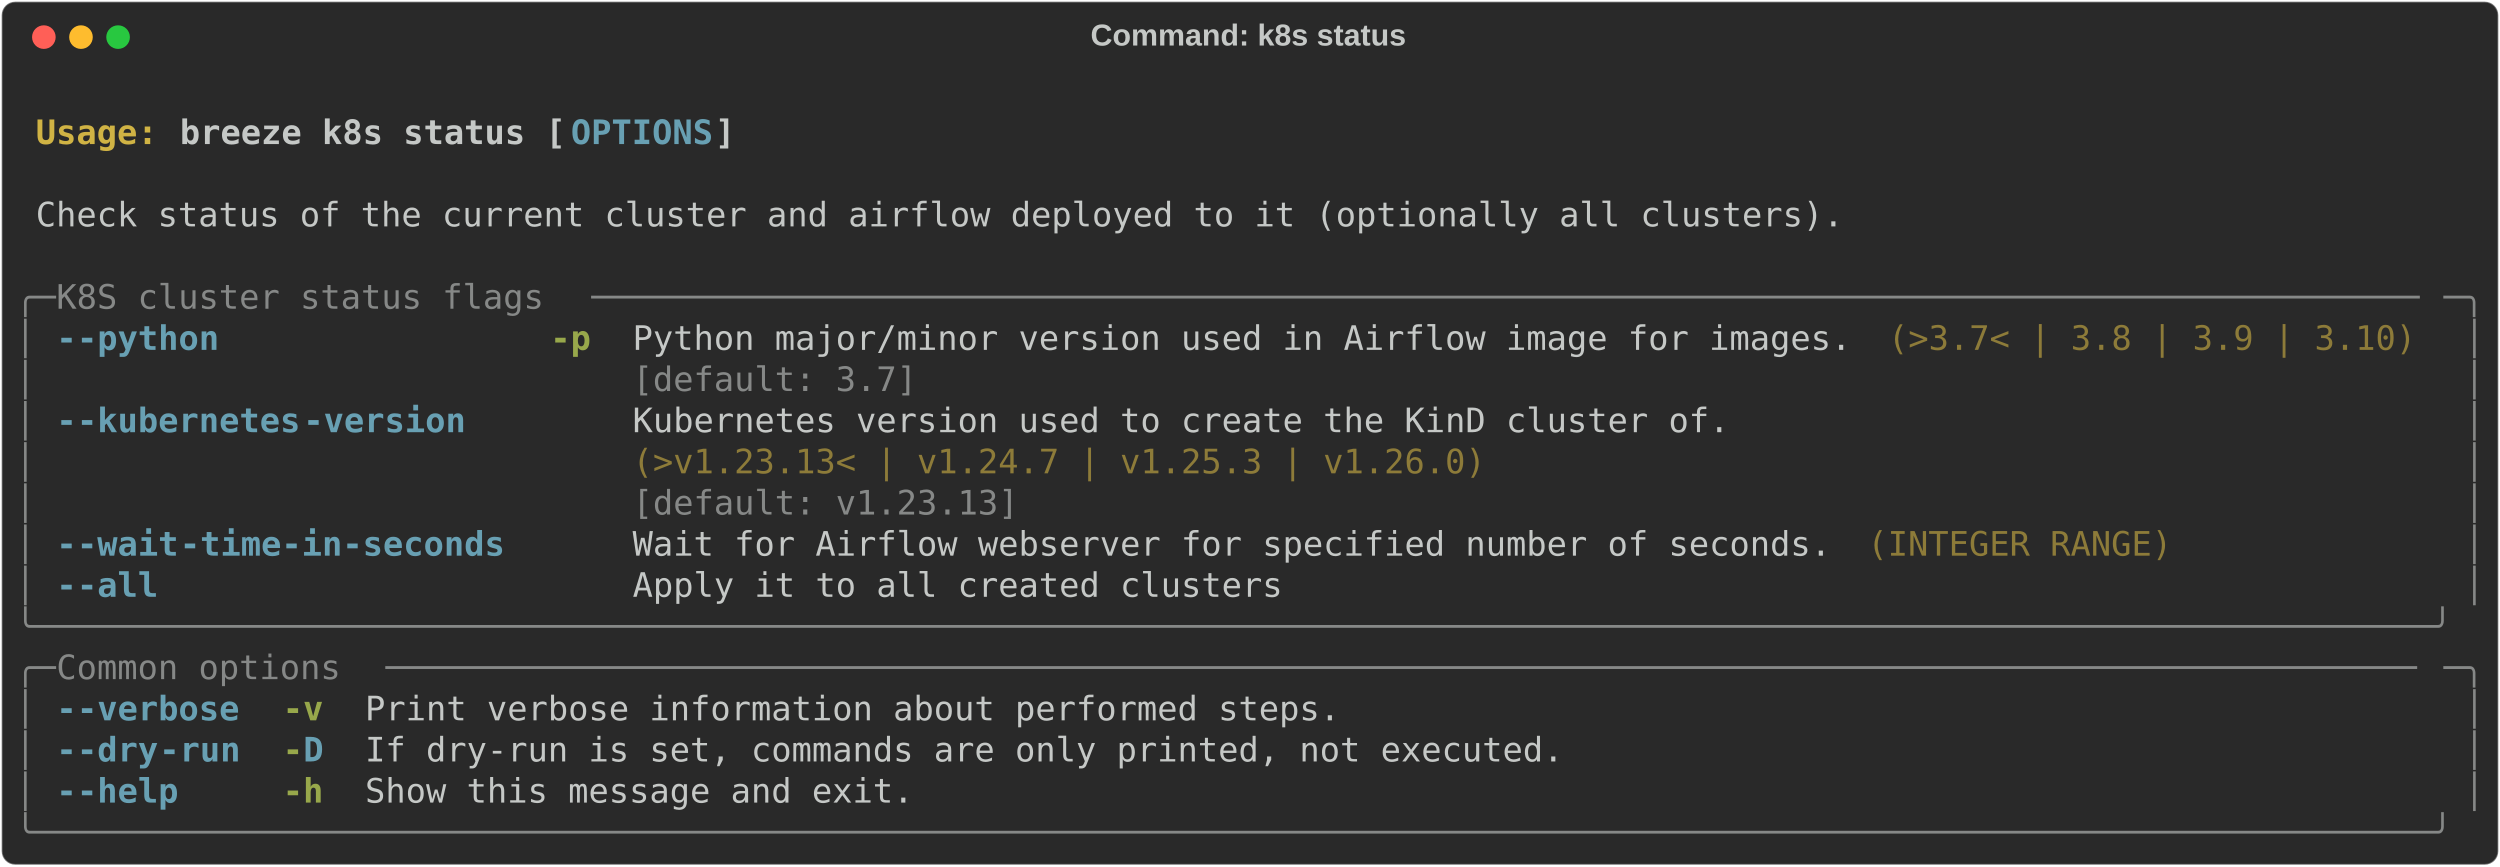
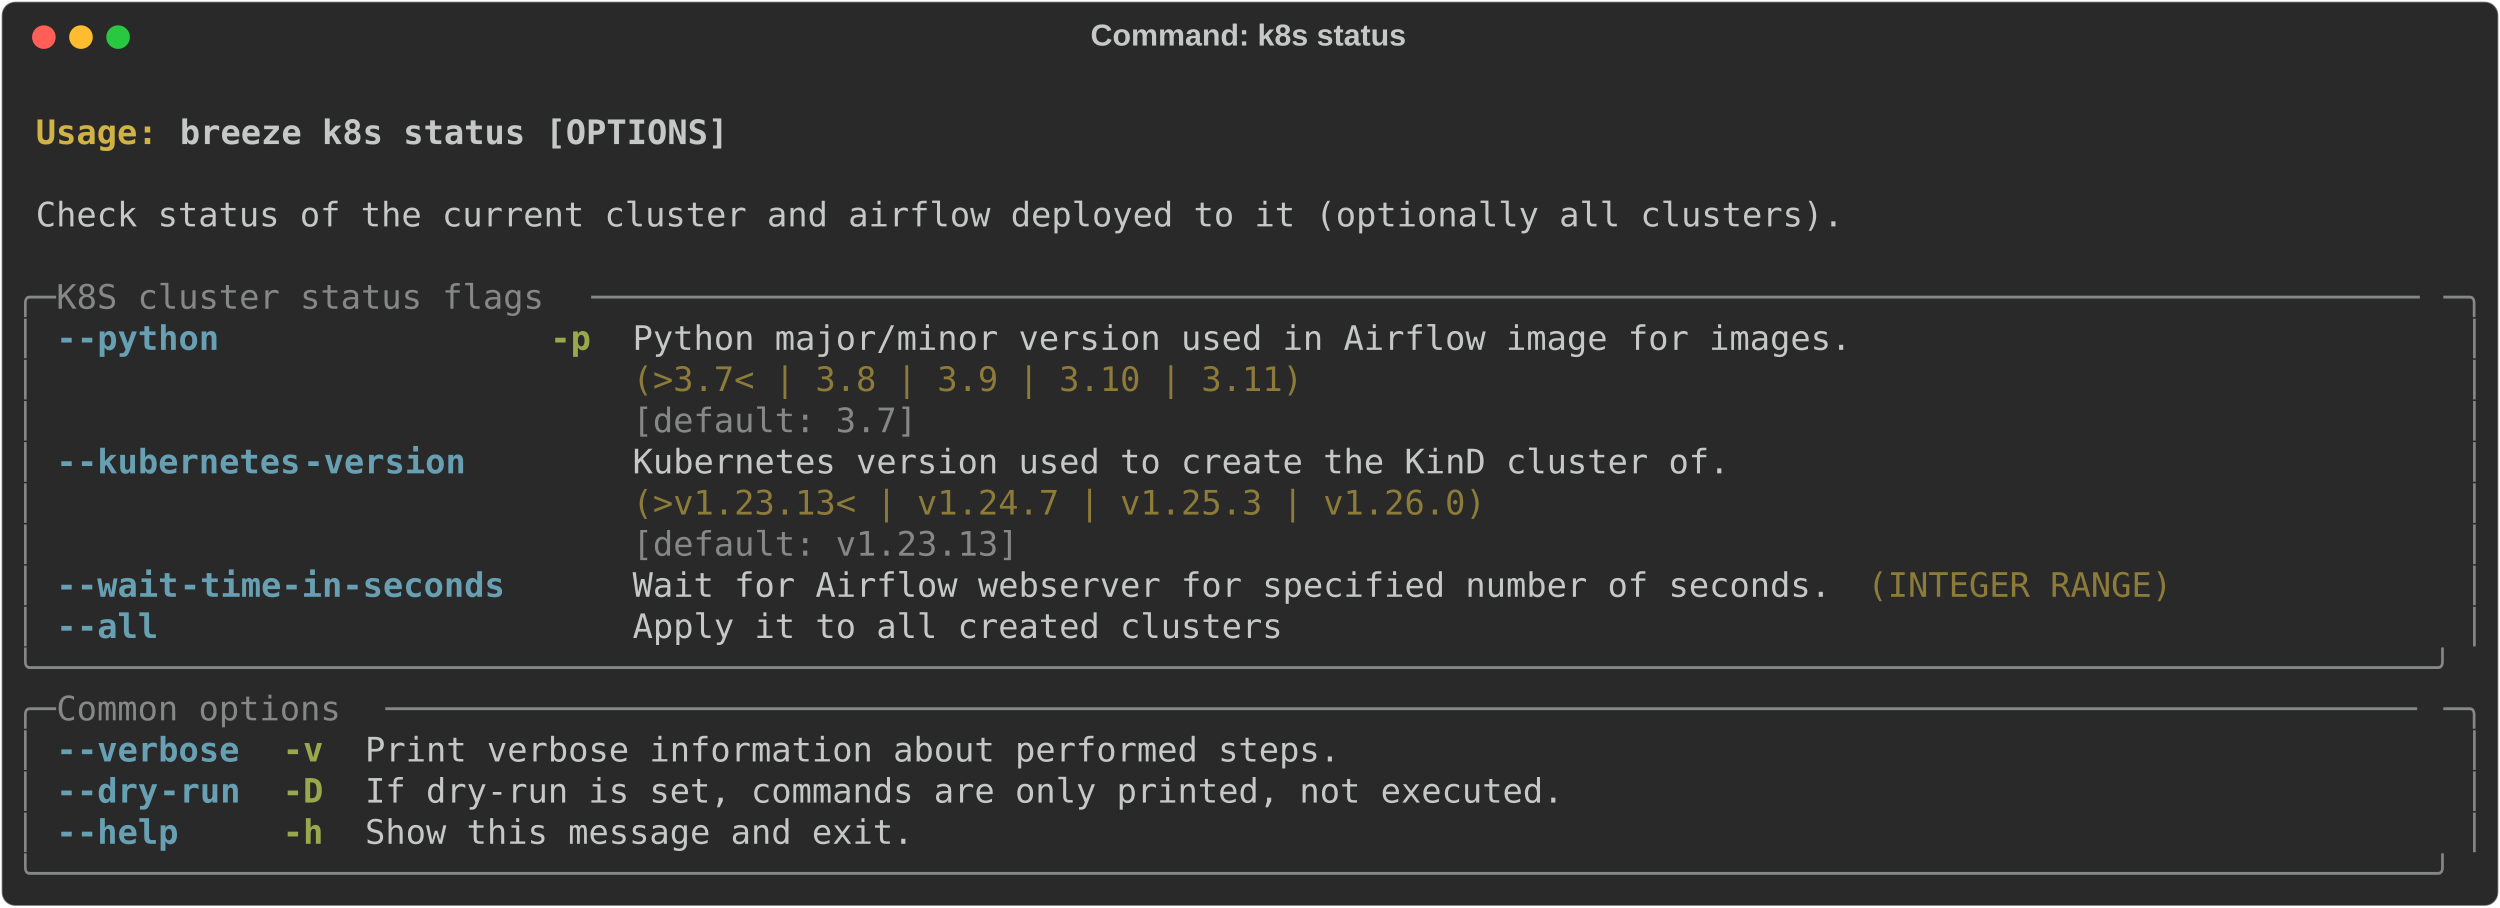
- <svg xmlns="http://www.w3.org/2000/svg" class="rich-terminal" viewBox="0 0 1482 513.6">
+ <svg xmlns="http://www.w3.org/2000/svg" class="rich-terminal" viewBox="0 0 1482 538.0">
  <style>

    @font-face {
        font-family: "Fira Code";
        src: local("FiraCode-Regular"),
                url("https://cdnjs.cloudflare.com/ajax/libs/firacode/6.2.0/woff2/FiraCode-Regular.woff2") format("woff2"),
                url("https://cdnjs.cloudflare.com/ajax/libs/firacode/6.2.0/woff/FiraCode-Regular.woff") format("woff");
        font-style: normal;
        font-weight: 400;
    }
    @font-face {
        font-family: "Fira Code";
        src: local("FiraCode-Bold"),
                url("https://cdnjs.cloudflare.com/ajax/libs/firacode/6.2.0/woff2/FiraCode-Bold.woff2") format("woff2"),
                url("https://cdnjs.cloudflare.com/ajax/libs/firacode/6.2.0/woff/FiraCode-Bold.woff") format("woff");
        font-style: bold;
        font-weight: 700;
    }

    .breeze-k8s-status-matrix {
        font-family: Fira Code, monospace;
        font-size: 20px;
        line-height: 24.4px;
        font-variant-east-asian: full-width;
    }

    .breeze-k8s-status-title {
        font-size: 18px;
        font-weight: bold;
        font-family: arial;
    }

    .breeze-k8s-status-r1 { fill: #c5c8c6;font-weight: bold }
.breeze-k8s-status-r2 { fill: #c5c8c6 }
.breeze-k8s-status-r3 { fill: #d0b344;font-weight: bold }
- .breeze-k8s-status-r4 { fill: #68a0b3;font-weight: bold }
- .breeze-k8s-status-r5 { fill: #868887 }
+ .breeze-k8s-status-r4 { fill: #868887 }
+ .breeze-k8s-status-r5 { fill: #68a0b3;font-weight: bold }
.breeze-k8s-status-r6 { fill: #98a84b;font-weight: bold }
.breeze-k8s-status-r7 { fill: #8d7b39 }
    </style>
  <defs>
    <clipPath id="breeze-k8s-status-clip-terminal">
-       <rect x="0" y="0" width="1463.0" height="462.6" />
+       <rect x="0" y="0" width="1463.0" height="487.0" />
    </clipPath>
    <clipPath id="breeze-k8s-status-line-0">
      <rect x="0" y="1.5" width="1464" height="24.65" />
    </clipPath>
    <clipPath id="breeze-k8s-status-line-1">
      <rect x="0" y="25.9" width="1464" height="24.65" />
    </clipPath>
    <clipPath id="breeze-k8s-status-line-2">
      <rect x="0" y="50.3" width="1464" height="24.65" />
    </clipPath>
    <clipPath id="breeze-k8s-status-line-3">
      <rect x="0" y="74.7" width="1464" height="24.65" />
    </clipPath>
    <clipPath id="breeze-k8s-status-line-4">
      <rect x="0" y="99.1" width="1464" height="24.65" />
    </clipPath>
    <clipPath id="breeze-k8s-status-line-5">
      <rect x="0" y="123.5" width="1464" height="24.65" />
    </clipPath>
    <clipPath id="breeze-k8s-status-line-6">
      <rect x="0" y="147.9" width="1464" height="24.65" />
    </clipPath>
    <clipPath id="breeze-k8s-status-line-7">
      <rect x="0" y="172.3" width="1464" height="24.65" />
    </clipPath>
    <clipPath id="breeze-k8s-status-line-8">
      <rect x="0" y="196.7" width="1464" height="24.65" />
    </clipPath>
    <clipPath id="breeze-k8s-status-line-9">
      <rect x="0" y="221.1" width="1464" height="24.65" />
    </clipPath>
    <clipPath id="breeze-k8s-status-line-10">
      <rect x="0" y="245.5" width="1464" height="24.65" />
    </clipPath>
    <clipPath id="breeze-k8s-status-line-11">
      <rect x="0" y="269.9" width="1464" height="24.65" />
    </clipPath>
    <clipPath id="breeze-k8s-status-line-12">
      <rect x="0" y="294.3" width="1464" height="24.65" />
    </clipPath>
    <clipPath id="breeze-k8s-status-line-13">
      <rect x="0" y="318.7" width="1464" height="24.65" />
    </clipPath>
    <clipPath id="breeze-k8s-status-line-14">
      <rect x="0" y="343.1" width="1464" height="24.65" />
    </clipPath>
    <clipPath id="breeze-k8s-status-line-15">
      <rect x="0" y="367.5" width="1464" height="24.65" />
    </clipPath>
    <clipPath id="breeze-k8s-status-line-16">
      <rect x="0" y="391.9" width="1464" height="24.65" />
    </clipPath>
    <clipPath id="breeze-k8s-status-line-17">
      <rect x="0" y="416.3" width="1464" height="24.65" />
    </clipPath>
+     <clipPath id="breeze-k8s-status-line-18">
+       <rect x="0" y="440.7" width="1464" height="24.65" />
+     </clipPath>
  </defs>
-   <rect fill="#292929" stroke="rgba(255,255,255,0.35)" stroke-width="1" x="1" y="1" width="1480" height="511.6" rx="8" />
+   <rect fill="#292929" stroke="rgba(255,255,255,0.35)" stroke-width="1" x="1" y="1" width="1480" height="536" rx="8" />
  <text class="breeze-k8s-status-title" fill="#c5c8c6" text-anchor="middle" x="740" y="27">Command: k8s status</text>
  <g transform="translate(26,22)">
    <circle cx="0" cy="0" r="7" fill="#ff5f57" />
    <circle cx="22" cy="0" r="7" fill="#febc2e" />
    <circle cx="44" cy="0" r="7" fill="#28c840" />
  </g>
  <g transform="translate(9, 41)" clip-path="url(#breeze-k8s-status-clip-terminal)">
    <g class="breeze-k8s-status-matrix">
      <text class="breeze-k8s-status-r2" x="1464" y="20" textLength="12.2" clip-path="url(#breeze-k8s-status-line-0)">
</text>
      <text class="breeze-k8s-status-r3" x="12.2" y="44.4" textLength="85.4" clip-path="url(#breeze-k8s-status-line-1)">Usage: </text>
-       <text class="breeze-k8s-status-r1" x="97.6" y="44.4" textLength="231.8" clip-path="url(#breeze-k8s-status-line-1)">breeze k8s status [</text>
-       <text class="breeze-k8s-status-r4" x="329.4" y="44.4" textLength="85.4" clip-path="url(#breeze-k8s-status-line-1)">OPTIONS</text>
-       <text class="breeze-k8s-status-r1" x="414.8" y="44.4" textLength="12.2" clip-path="url(#breeze-k8s-status-line-1)">]</text>
+       <text class="breeze-k8s-status-r1" x="97.6" y="44.4" textLength="329.4" clip-path="url(#breeze-k8s-status-line-1)">breeze k8s status [OPTIONS]</text>
      <text class="breeze-k8s-status-r2" x="1464" y="44.4" textLength="12.2" clip-path="url(#breeze-k8s-status-line-1)">
</text>
      <text class="breeze-k8s-status-r2" x="1464" y="68.8" textLength="12.2" clip-path="url(#breeze-k8s-status-line-2)">
</text>
      <text class="breeze-k8s-status-r2" x="12.2" y="93.2" textLength="1085.8" clip-path="url(#breeze-k8s-status-line-3)">Check status of the current cluster and airflow deployed to it (optionally all clusters).</text>
      <text class="breeze-k8s-status-r2" x="1464" y="93.2" textLength="12.2" clip-path="url(#breeze-k8s-status-line-3)">
</text>
      <text class="breeze-k8s-status-r2" x="1464" y="117.6" textLength="12.2" clip-path="url(#breeze-k8s-status-line-4)">
</text>
-       <text class="breeze-k8s-status-r5" x="0" y="142" textLength="24.4" clip-path="url(#breeze-k8s-status-line-5)">╭─</text>
-       <text class="breeze-k8s-status-r5" x="24.4" y="142" textLength="317.2" clip-path="url(#breeze-k8s-status-line-5)"> K8S cluster status flags </text>
-       <text class="breeze-k8s-status-r5" x="341.6" y="142" textLength="1098" clip-path="url(#breeze-k8s-status-line-5)">──────────────────────────────────────────────────────────────────────────────────────────</text>
-       <text class="breeze-k8s-status-r5" x="1439.6" y="142" textLength="24.4" clip-path="url(#breeze-k8s-status-line-5)">─╮</text>
+       <text class="breeze-k8s-status-r4" x="0" y="142" textLength="24.4" clip-path="url(#breeze-k8s-status-line-5)">╭─</text>
+       <text class="breeze-k8s-status-r4" x="24.4" y="142" textLength="317.2" clip-path="url(#breeze-k8s-status-line-5)"> K8S cluster status flags </text>
+       <text class="breeze-k8s-status-r4" x="341.6" y="142" textLength="1098" clip-path="url(#breeze-k8s-status-line-5)">──────────────────────────────────────────────────────────────────────────────────────────</text>
+       <text class="breeze-k8s-status-r4" x="1439.6" y="142" textLength="24.4" clip-path="url(#breeze-k8s-status-line-5)">─╮</text>
      <text class="breeze-k8s-status-r2" x="1464" y="142" textLength="12.2" clip-path="url(#breeze-k8s-status-line-5)">
</text>
-       <text class="breeze-k8s-status-r5" x="0" y="166.4" textLength="12.2" clip-path="url(#breeze-k8s-status-line-6)">│</text>
-       <text class="breeze-k8s-status-r4" x="24.4" y="166.4" textLength="12.2" clip-path="url(#breeze-k8s-status-line-6)">-</text>
-       <text class="breeze-k8s-status-r4" x="36.6" y="166.4" textLength="85.4" clip-path="url(#breeze-k8s-status-line-6)">-python</text>
+       <text class="breeze-k8s-status-r4" x="0" y="166.4" textLength="12.2" clip-path="url(#breeze-k8s-status-line-6)">│</text>
+       <text class="breeze-k8s-status-r5" x="24.4" y="166.4" textLength="12.2" clip-path="url(#breeze-k8s-status-line-6)">-</text>
+       <text class="breeze-k8s-status-r5" x="36.6" y="166.4" textLength="85.4" clip-path="url(#breeze-k8s-status-line-6)">-python</text>
      <text class="breeze-k8s-status-r6" x="317.2" y="166.4" textLength="24.4" clip-path="url(#breeze-k8s-status-line-6)">-p</text>
      <text class="breeze-k8s-status-r2" x="366" y="166.4" textLength="732" clip-path="url(#breeze-k8s-status-line-6)">Python major/minor version used in Airflow image for images.</text>
-       <text class="breeze-k8s-status-r7" x="1110.2" y="166.4" textLength="317.2" clip-path="url(#breeze-k8s-status-line-6)">(&gt;3.7&lt; | 3.8 | 3.9 | 3.10)</text>
-       <text class="breeze-k8s-status-r5" x="1451.8" y="166.4" textLength="12.2" clip-path="url(#breeze-k8s-status-line-6)">│</text>
+       <text class="breeze-k8s-status-r4" x="1451.8" y="166.4" textLength="12.2" clip-path="url(#breeze-k8s-status-line-6)">│</text>
      <text class="breeze-k8s-status-r2" x="1464" y="166.4" textLength="12.2" clip-path="url(#breeze-k8s-status-line-6)">
</text>
-       <text class="breeze-k8s-status-r5" x="0" y="190.8" textLength="12.2" clip-path="url(#breeze-k8s-status-line-7)">│</text>
-       <text class="breeze-k8s-status-r5" x="366" y="190.8" textLength="732" clip-path="url(#breeze-k8s-status-line-7)">[default: 3.7]                                              </text>
-       <text class="breeze-k8s-status-r5" x="1451.8" y="190.8" textLength="12.2" clip-path="url(#breeze-k8s-status-line-7)">│</text>
+       <text class="breeze-k8s-status-r4" x="0" y="190.8" textLength="12.2" clip-path="url(#breeze-k8s-status-line-7)">│</text>
+       <text class="breeze-k8s-status-r7" x="366" y="190.8" textLength="732" clip-path="url(#breeze-k8s-status-line-7)">(&gt;3.7&lt; | 3.8 | 3.9 | 3.10 | 3.11)                           </text>
+       <text class="breeze-k8s-status-r4" x="1451.8" y="190.8" textLength="12.2" clip-path="url(#breeze-k8s-status-line-7)">│</text>
      <text class="breeze-k8s-status-r2" x="1464" y="190.8" textLength="12.2" clip-path="url(#breeze-k8s-status-line-7)">
</text>
-       <text class="breeze-k8s-status-r5" x="0" y="215.2" textLength="12.2" clip-path="url(#breeze-k8s-status-line-8)">│</text>
-       <text class="breeze-k8s-status-r4" x="24.4" y="215.2" textLength="12.2" clip-path="url(#breeze-k8s-status-line-8)">-</text>
-       <text class="breeze-k8s-status-r4" x="36.6" y="215.2" textLength="134.2" clip-path="url(#breeze-k8s-status-line-8)">-kubernetes</text>
-       <text class="breeze-k8s-status-r4" x="170.8" y="215.2" textLength="97.6" clip-path="url(#breeze-k8s-status-line-8)">-version</text>
-       <text class="breeze-k8s-status-r2" x="366" y="215.2" textLength="658.8" clip-path="url(#breeze-k8s-status-line-8)">Kubernetes version used to create the KinD cluster of.</text>
-       <text class="breeze-k8s-status-r5" x="1451.8" y="215.2" textLength="12.2" clip-path="url(#breeze-k8s-status-line-8)">│</text>
+       <text class="breeze-k8s-status-r4" x="0" y="215.2" textLength="12.2" clip-path="url(#breeze-k8s-status-line-8)">│</text>
+       <text class="breeze-k8s-status-r4" x="366" y="215.2" textLength="732" clip-path="url(#breeze-k8s-status-line-8)">[default: 3.7]                                              </text>
+       <text class="breeze-k8s-status-r4" x="1451.8" y="215.2" textLength="12.2" clip-path="url(#breeze-k8s-status-line-8)">│</text>
      <text class="breeze-k8s-status-r2" x="1464" y="215.2" textLength="12.2" clip-path="url(#breeze-k8s-status-line-8)">
</text>
-       <text class="breeze-k8s-status-r5" x="0" y="239.6" textLength="12.2" clip-path="url(#breeze-k8s-status-line-9)">│</text>
-       <text class="breeze-k8s-status-r7" x="366" y="239.6" textLength="658.8" clip-path="url(#breeze-k8s-status-line-9)">(&gt;v1.23.13&lt; | v1.24.7 | v1.25.3 | v1.26.0)            </text>
-       <text class="breeze-k8s-status-r5" x="1451.8" y="239.6" textLength="12.2" clip-path="url(#breeze-k8s-status-line-9)">│</text>
+       <text class="breeze-k8s-status-r4" x="0" y="239.6" textLength="12.2" clip-path="url(#breeze-k8s-status-line-9)">│</text>
+       <text class="breeze-k8s-status-r5" x="24.4" y="239.6" textLength="12.2" clip-path="url(#breeze-k8s-status-line-9)">-</text>
+       <text class="breeze-k8s-status-r5" x="36.6" y="239.6" textLength="134.2" clip-path="url(#breeze-k8s-status-line-9)">-kubernetes</text>
+       <text class="breeze-k8s-status-r5" x="170.8" y="239.6" textLength="97.6" clip-path="url(#breeze-k8s-status-line-9)">-version</text>
+       <text class="breeze-k8s-status-r2" x="366" y="239.6" textLength="658.8" clip-path="url(#breeze-k8s-status-line-9)">Kubernetes version used to create the KinD cluster of.</text>
+       <text class="breeze-k8s-status-r4" x="1451.8" y="239.6" textLength="12.2" clip-path="url(#breeze-k8s-status-line-9)">│</text>
      <text class="breeze-k8s-status-r2" x="1464" y="239.6" textLength="12.2" clip-path="url(#breeze-k8s-status-line-9)">
</text>
-       <text class="breeze-k8s-status-r5" x="0" y="264" textLength="12.2" clip-path="url(#breeze-k8s-status-line-10)">│</text>
-       <text class="breeze-k8s-status-r5" x="366" y="264" textLength="658.8" clip-path="url(#breeze-k8s-status-line-10)">[default: v1.23.13]                                   </text>
-       <text class="breeze-k8s-status-r5" x="1451.8" y="264" textLength="12.2" clip-path="url(#breeze-k8s-status-line-10)">│</text>
+       <text class="breeze-k8s-status-r4" x="0" y="264" textLength="12.2" clip-path="url(#breeze-k8s-status-line-10)">│</text>
+       <text class="breeze-k8s-status-r7" x="366" y="264" textLength="658.8" clip-path="url(#breeze-k8s-status-line-10)">(&gt;v1.23.13&lt; | v1.24.7 | v1.25.3 | v1.26.0)            </text>
+       <text class="breeze-k8s-status-r4" x="1451.8" y="264" textLength="12.2" clip-path="url(#breeze-k8s-status-line-10)">│</text>
      <text class="breeze-k8s-status-r2" x="1464" y="264" textLength="12.2" clip-path="url(#breeze-k8s-status-line-10)">
</text>
-       <text class="breeze-k8s-status-r5" x="0" y="288.4" textLength="12.2" clip-path="url(#breeze-k8s-status-line-11)">│</text>
-       <text class="breeze-k8s-status-r4" x="24.4" y="288.4" textLength="12.2" clip-path="url(#breeze-k8s-status-line-11)">-</text>
-       <text class="breeze-k8s-status-r4" x="36.6" y="288.4" textLength="61" clip-path="url(#breeze-k8s-status-line-11)">-wait</text>
-       <text class="breeze-k8s-status-r4" x="97.6" y="288.4" textLength="195.2" clip-path="url(#breeze-k8s-status-line-11)">-time-in-seconds</text>
-       <text class="breeze-k8s-status-r2" x="366" y="288.4" textLength="719.8" clip-path="url(#breeze-k8s-status-line-11)">Wait for Airflow webserver for specified number of seconds.</text>
-       <text class="breeze-k8s-status-r7" x="1098" y="288.4" textLength="183" clip-path="url(#breeze-k8s-status-line-11)">(INTEGER RANGE)</text>
-       <text class="breeze-k8s-status-r5" x="1451.8" y="288.4" textLength="12.2" clip-path="url(#breeze-k8s-status-line-11)">│</text>
+       <text class="breeze-k8s-status-r4" x="0" y="288.4" textLength="12.2" clip-path="url(#breeze-k8s-status-line-11)">│</text>
+       <text class="breeze-k8s-status-r4" x="366" y="288.4" textLength="658.8" clip-path="url(#breeze-k8s-status-line-11)">[default: v1.23.13]                                   </text>
+       <text class="breeze-k8s-status-r4" x="1451.8" y="288.4" textLength="12.2" clip-path="url(#breeze-k8s-status-line-11)">│</text>
      <text class="breeze-k8s-status-r2" x="1464" y="288.4" textLength="12.2" clip-path="url(#breeze-k8s-status-line-11)">
</text>
-       <text class="breeze-k8s-status-r5" x="0" y="312.8" textLength="12.2" clip-path="url(#breeze-k8s-status-line-12)">│</text>
-       <text class="breeze-k8s-status-r4" x="24.4" y="312.8" textLength="12.2" clip-path="url(#breeze-k8s-status-line-12)">-</text>
-       <text class="breeze-k8s-status-r4" x="36.6" y="312.8" textLength="48.8" clip-path="url(#breeze-k8s-status-line-12)">-all</text>
-       <text class="breeze-k8s-status-r2" x="366" y="312.8" textLength="390.4" clip-path="url(#breeze-k8s-status-line-12)">Apply it to all created clusters</text>
-       <text class="breeze-k8s-status-r5" x="1451.8" y="312.8" textLength="12.2" clip-path="url(#breeze-k8s-status-line-12)">│</text>
+       <text class="breeze-k8s-status-r4" x="0" y="312.8" textLength="12.2" clip-path="url(#breeze-k8s-status-line-12)">│</text>
+       <text class="breeze-k8s-status-r5" x="24.4" y="312.8" textLength="12.2" clip-path="url(#breeze-k8s-status-line-12)">-</text>
+       <text class="breeze-k8s-status-r5" x="36.6" y="312.8" textLength="61" clip-path="url(#breeze-k8s-status-line-12)">-wait</text>
+       <text class="breeze-k8s-status-r5" x="97.6" y="312.8" textLength="195.2" clip-path="url(#breeze-k8s-status-line-12)">-time-in-seconds</text>
+       <text class="breeze-k8s-status-r2" x="366" y="312.8" textLength="719.8" clip-path="url(#breeze-k8s-status-line-12)">Wait for Airflow webserver for specified number of seconds.</text>
+       <text class="breeze-k8s-status-r7" x="1098" y="312.8" textLength="183" clip-path="url(#breeze-k8s-status-line-12)">(INTEGER RANGE)</text>
+       <text class="breeze-k8s-status-r4" x="1451.8" y="312.8" textLength="12.2" clip-path="url(#breeze-k8s-status-line-12)">│</text>
      <text class="breeze-k8s-status-r2" x="1464" y="312.8" textLength="12.2" clip-path="url(#breeze-k8s-status-line-12)">
</text>
-       <text class="breeze-k8s-status-r5" x="0" y="337.2" textLength="1464" clip-path="url(#breeze-k8s-status-line-13)">╰──────────────────────────────────────────────────────────────────────────────────────────────────────────────────────╯</text>
+       <text class="breeze-k8s-status-r4" x="0" y="337.2" textLength="12.2" clip-path="url(#breeze-k8s-status-line-13)">│</text>
+       <text class="breeze-k8s-status-r5" x="24.4" y="337.2" textLength="12.2" clip-path="url(#breeze-k8s-status-line-13)">-</text>
+       <text class="breeze-k8s-status-r5" x="36.6" y="337.2" textLength="48.8" clip-path="url(#breeze-k8s-status-line-13)">-all</text>
+       <text class="breeze-k8s-status-r2" x="366" y="337.2" textLength="390.4" clip-path="url(#breeze-k8s-status-line-13)">Apply it to all created clusters</text>
+       <text class="breeze-k8s-status-r4" x="1451.8" y="337.2" textLength="12.2" clip-path="url(#breeze-k8s-status-line-13)">│</text>
      <text class="breeze-k8s-status-r2" x="1464" y="337.2" textLength="12.2" clip-path="url(#breeze-k8s-status-line-13)">
</text>
-       <text class="breeze-k8s-status-r5" x="0" y="361.6" textLength="24.4" clip-path="url(#breeze-k8s-status-line-14)">╭─</text>
-       <text class="breeze-k8s-status-r5" x="24.4" y="361.6" textLength="195.2" clip-path="url(#breeze-k8s-status-line-14)"> Common options </text>
-       <text class="breeze-k8s-status-r5" x="219.6" y="361.6" textLength="1220" clip-path="url(#breeze-k8s-status-line-14)">────────────────────────────────────────────────────────────────────────────────────────────────────</text>
-       <text class="breeze-k8s-status-r5" x="1439.6" y="361.6" textLength="24.4" clip-path="url(#breeze-k8s-status-line-14)">─╮</text>
+       <text class="breeze-k8s-status-r4" x="0" y="361.6" textLength="1464" clip-path="url(#breeze-k8s-status-line-14)">╰──────────────────────────────────────────────────────────────────────────────────────────────────────────────────────╯</text>
      <text class="breeze-k8s-status-r2" x="1464" y="361.6" textLength="12.2" clip-path="url(#breeze-k8s-status-line-14)">
</text>
-       <text class="breeze-k8s-status-r5" x="0" y="386" textLength="12.2" clip-path="url(#breeze-k8s-status-line-15)">│</text>
-       <text class="breeze-k8s-status-r4" x="24.4" y="386" textLength="12.2" clip-path="url(#breeze-k8s-status-line-15)">-</text>
-       <text class="breeze-k8s-status-r4" x="36.6" y="386" textLength="97.6" clip-path="url(#breeze-k8s-status-line-15)">-verbose</text>
-       <text class="breeze-k8s-status-r6" x="158.6" y="386" textLength="24.4" clip-path="url(#breeze-k8s-status-line-15)">-v</text>
-       <text class="breeze-k8s-status-r2" x="207.4" y="386" textLength="585.6" clip-path="url(#breeze-k8s-status-line-15)">Print verbose information about performed steps.</text>
-       <text class="breeze-k8s-status-r5" x="1451.8" y="386" textLength="12.2" clip-path="url(#breeze-k8s-status-line-15)">│</text>
+       <text class="breeze-k8s-status-r4" x="0" y="386" textLength="24.4" clip-path="url(#breeze-k8s-status-line-15)">╭─</text>
+       <text class="breeze-k8s-status-r4" x="24.4" y="386" textLength="195.2" clip-path="url(#breeze-k8s-status-line-15)"> Common options </text>
+       <text class="breeze-k8s-status-r4" x="219.6" y="386" textLength="1220" clip-path="url(#breeze-k8s-status-line-15)">────────────────────────────────────────────────────────────────────────────────────────────────────</text>
+       <text class="breeze-k8s-status-r4" x="1439.6" y="386" textLength="24.4" clip-path="url(#breeze-k8s-status-line-15)">─╮</text>
      <text class="breeze-k8s-status-r2" x="1464" y="386" textLength="12.2" clip-path="url(#breeze-k8s-status-line-15)">
</text>
-       <text class="breeze-k8s-status-r5" x="0" y="410.4" textLength="12.2" clip-path="url(#breeze-k8s-status-line-16)">│</text>
-       <text class="breeze-k8s-status-r4" x="24.4" y="410.4" textLength="12.2" clip-path="url(#breeze-k8s-status-line-16)">-</text>
-       <text class="breeze-k8s-status-r4" x="36.6" y="410.4" textLength="48.8" clip-path="url(#breeze-k8s-status-line-16)">-dry</text>
-       <text class="breeze-k8s-status-r4" x="85.4" y="410.4" textLength="48.8" clip-path="url(#breeze-k8s-status-line-16)">-run</text>
-       <text class="breeze-k8s-status-r6" x="158.6" y="410.4" textLength="12.2" clip-path="url(#breeze-k8s-status-line-16)">-</text>
-       <text class="breeze-k8s-status-r4" x="170.8" y="410.4" textLength="12.2" clip-path="url(#breeze-k8s-status-line-16)">D</text>
-       <text class="breeze-k8s-status-r2" x="207.4" y="410.4" textLength="719.8" clip-path="url(#breeze-k8s-status-line-16)">If dry-run is set, commands are only printed, not executed.</text>
-       <text class="breeze-k8s-status-r5" x="1451.8" y="410.4" textLength="12.2" clip-path="url(#breeze-k8s-status-line-16)">│</text>
+       <text class="breeze-k8s-status-r4" x="0" y="410.4" textLength="12.2" clip-path="url(#breeze-k8s-status-line-16)">│</text>
+       <text class="breeze-k8s-status-r5" x="24.4" y="410.4" textLength="12.2" clip-path="url(#breeze-k8s-status-line-16)">-</text>
+       <text class="breeze-k8s-status-r5" x="36.6" y="410.4" textLength="97.6" clip-path="url(#breeze-k8s-status-line-16)">-verbose</text>
+       <text class="breeze-k8s-status-r6" x="158.6" y="410.4" textLength="24.4" clip-path="url(#breeze-k8s-status-line-16)">-v</text>
+       <text class="breeze-k8s-status-r2" x="207.4" y="410.4" textLength="585.6" clip-path="url(#breeze-k8s-status-line-16)">Print verbose information about performed steps.</text>
+       <text class="breeze-k8s-status-r4" x="1451.8" y="410.4" textLength="12.2" clip-path="url(#breeze-k8s-status-line-16)">│</text>
      <text class="breeze-k8s-status-r2" x="1464" y="410.4" textLength="12.2" clip-path="url(#breeze-k8s-status-line-16)">
</text>
-       <text class="breeze-k8s-status-r5" x="0" y="434.8" textLength="12.2" clip-path="url(#breeze-k8s-status-line-17)">│</text>
-       <text class="breeze-k8s-status-r4" x="24.4" y="434.8" textLength="12.2" clip-path="url(#breeze-k8s-status-line-17)">-</text>
-       <text class="breeze-k8s-status-r4" x="36.6" y="434.8" textLength="61" clip-path="url(#breeze-k8s-status-line-17)">-help</text>
-       <text class="breeze-k8s-status-r6" x="158.6" y="434.8" textLength="24.4" clip-path="url(#breeze-k8s-status-line-17)">-h</text>
-       <text class="breeze-k8s-status-r2" x="207.4" y="434.8" textLength="329.4" clip-path="url(#breeze-k8s-status-line-17)">Show this message and exit.</text>
-       <text class="breeze-k8s-status-r5" x="1451.8" y="434.8" textLength="12.2" clip-path="url(#breeze-k8s-status-line-17)">│</text>
+       <text class="breeze-k8s-status-r4" x="0" y="434.8" textLength="12.2" clip-path="url(#breeze-k8s-status-line-17)">│</text>
+       <text class="breeze-k8s-status-r5" x="24.4" y="434.8" textLength="12.2" clip-path="url(#breeze-k8s-status-line-17)">-</text>
+       <text class="breeze-k8s-status-r5" x="36.6" y="434.8" textLength="48.8" clip-path="url(#breeze-k8s-status-line-17)">-dry</text>
+       <text class="breeze-k8s-status-r5" x="85.4" y="434.8" textLength="48.8" clip-path="url(#breeze-k8s-status-line-17)">-run</text>
+       <text class="breeze-k8s-status-r6" x="158.6" y="434.8" textLength="24.4" clip-path="url(#breeze-k8s-status-line-17)">-D</text>
+       <text class="breeze-k8s-status-r2" x="207.4" y="434.8" textLength="719.8" clip-path="url(#breeze-k8s-status-line-17)">If dry-run is set, commands are only printed, not executed.</text>
+       <text class="breeze-k8s-status-r4" x="1451.8" y="434.8" textLength="12.2" clip-path="url(#breeze-k8s-status-line-17)">│</text>
      <text class="breeze-k8s-status-r2" x="1464" y="434.8" textLength="12.2" clip-path="url(#breeze-k8s-status-line-17)">
</text>
-       <text class="breeze-k8s-status-r5" x="0" y="459.2" textLength="1464" clip-path="url(#breeze-k8s-status-line-18)">╰──────────────────────────────────────────────────────────────────────────────────────────────────────────────────────╯</text>
+       <text class="breeze-k8s-status-r4" x="0" y="459.2" textLength="12.2" clip-path="url(#breeze-k8s-status-line-18)">│</text>
+       <text class="breeze-k8s-status-r5" x="24.4" y="459.2" textLength="12.2" clip-path="url(#breeze-k8s-status-line-18)">-</text>
+       <text class="breeze-k8s-status-r5" x="36.6" y="459.2" textLength="61" clip-path="url(#breeze-k8s-status-line-18)">-help</text>
+       <text class="breeze-k8s-status-r6" x="158.6" y="459.2" textLength="24.4" clip-path="url(#breeze-k8s-status-line-18)">-h</text>
+       <text class="breeze-k8s-status-r2" x="207.4" y="459.2" textLength="329.4" clip-path="url(#breeze-k8s-status-line-18)">Show this message and exit.</text>
+       <text class="breeze-k8s-status-r4" x="1451.8" y="459.2" textLength="12.2" clip-path="url(#breeze-k8s-status-line-18)">│</text>
      <text class="breeze-k8s-status-r2" x="1464" y="459.2" textLength="12.2" clip-path="url(#breeze-k8s-status-line-18)">
+ </text>
+       <text class="breeze-k8s-status-r4" x="0" y="483.6" textLength="1464" clip-path="url(#breeze-k8s-status-line-19)">╰──────────────────────────────────────────────────────────────────────────────────────────────────────────────────────╯</text>
+       <text class="breeze-k8s-status-r2" x="1464" y="483.6" textLength="12.2" clip-path="url(#breeze-k8s-status-line-19)">
</text>
    </g>
  </g>
</svg>
